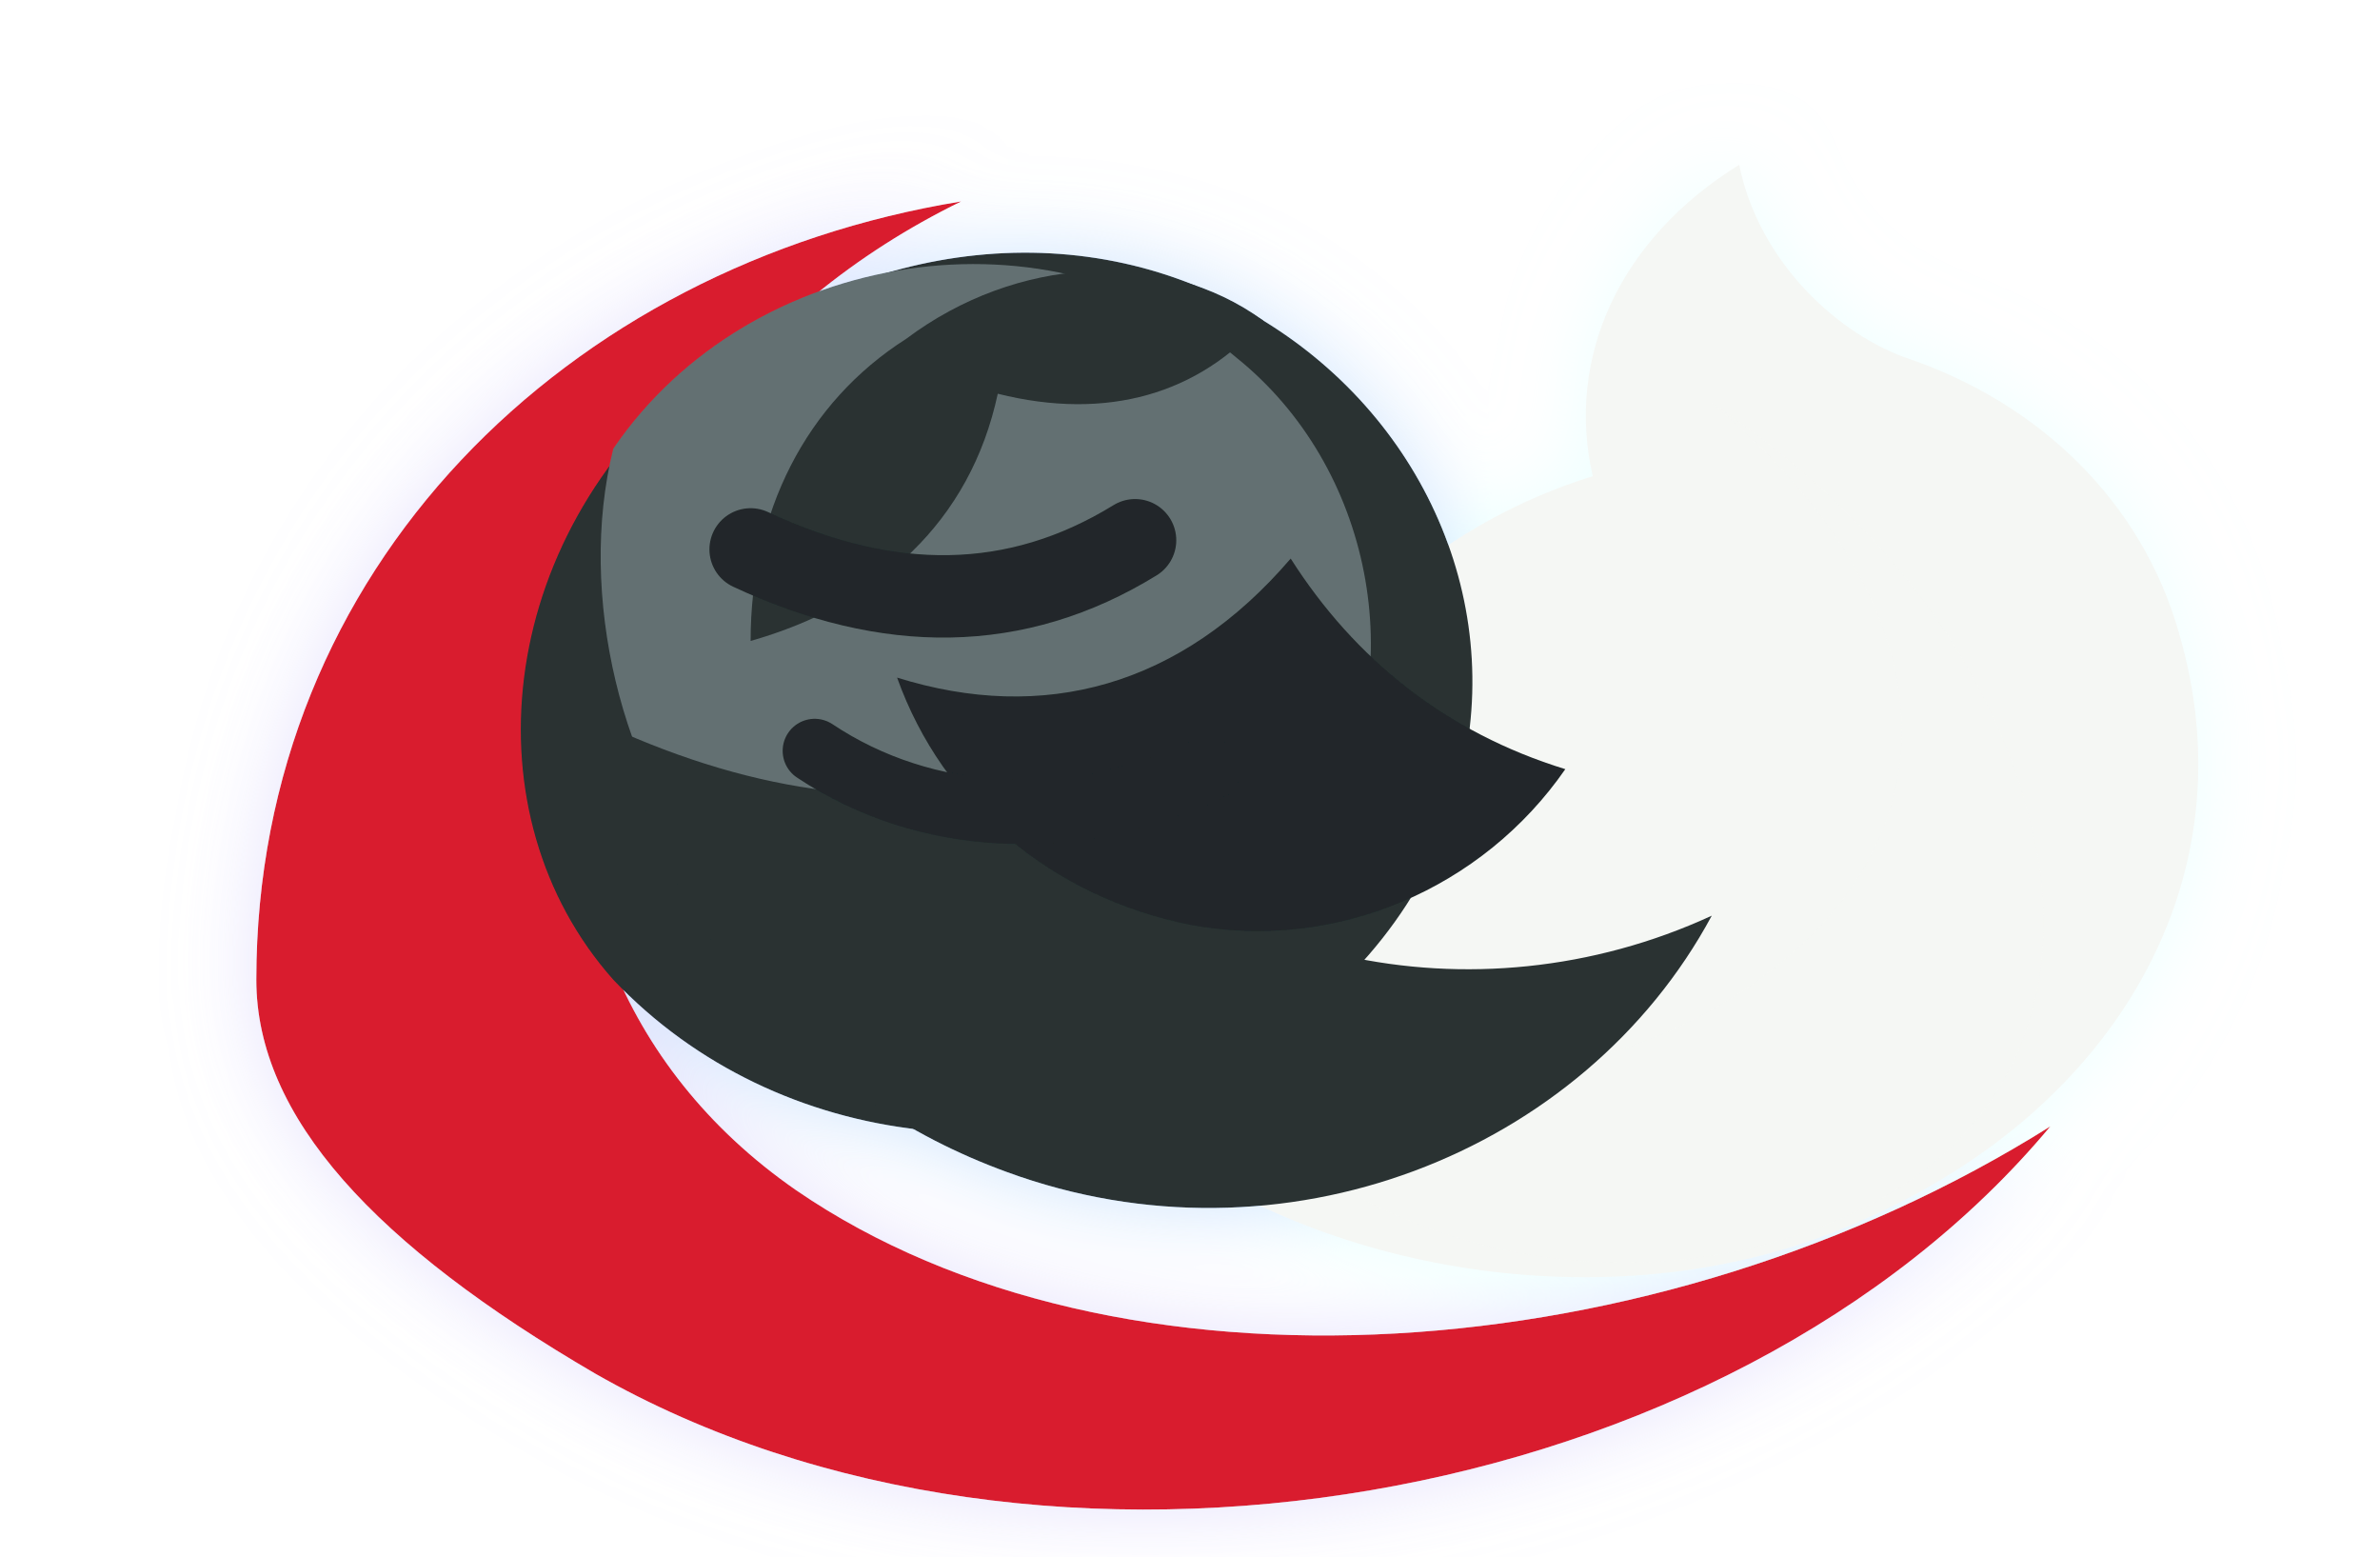
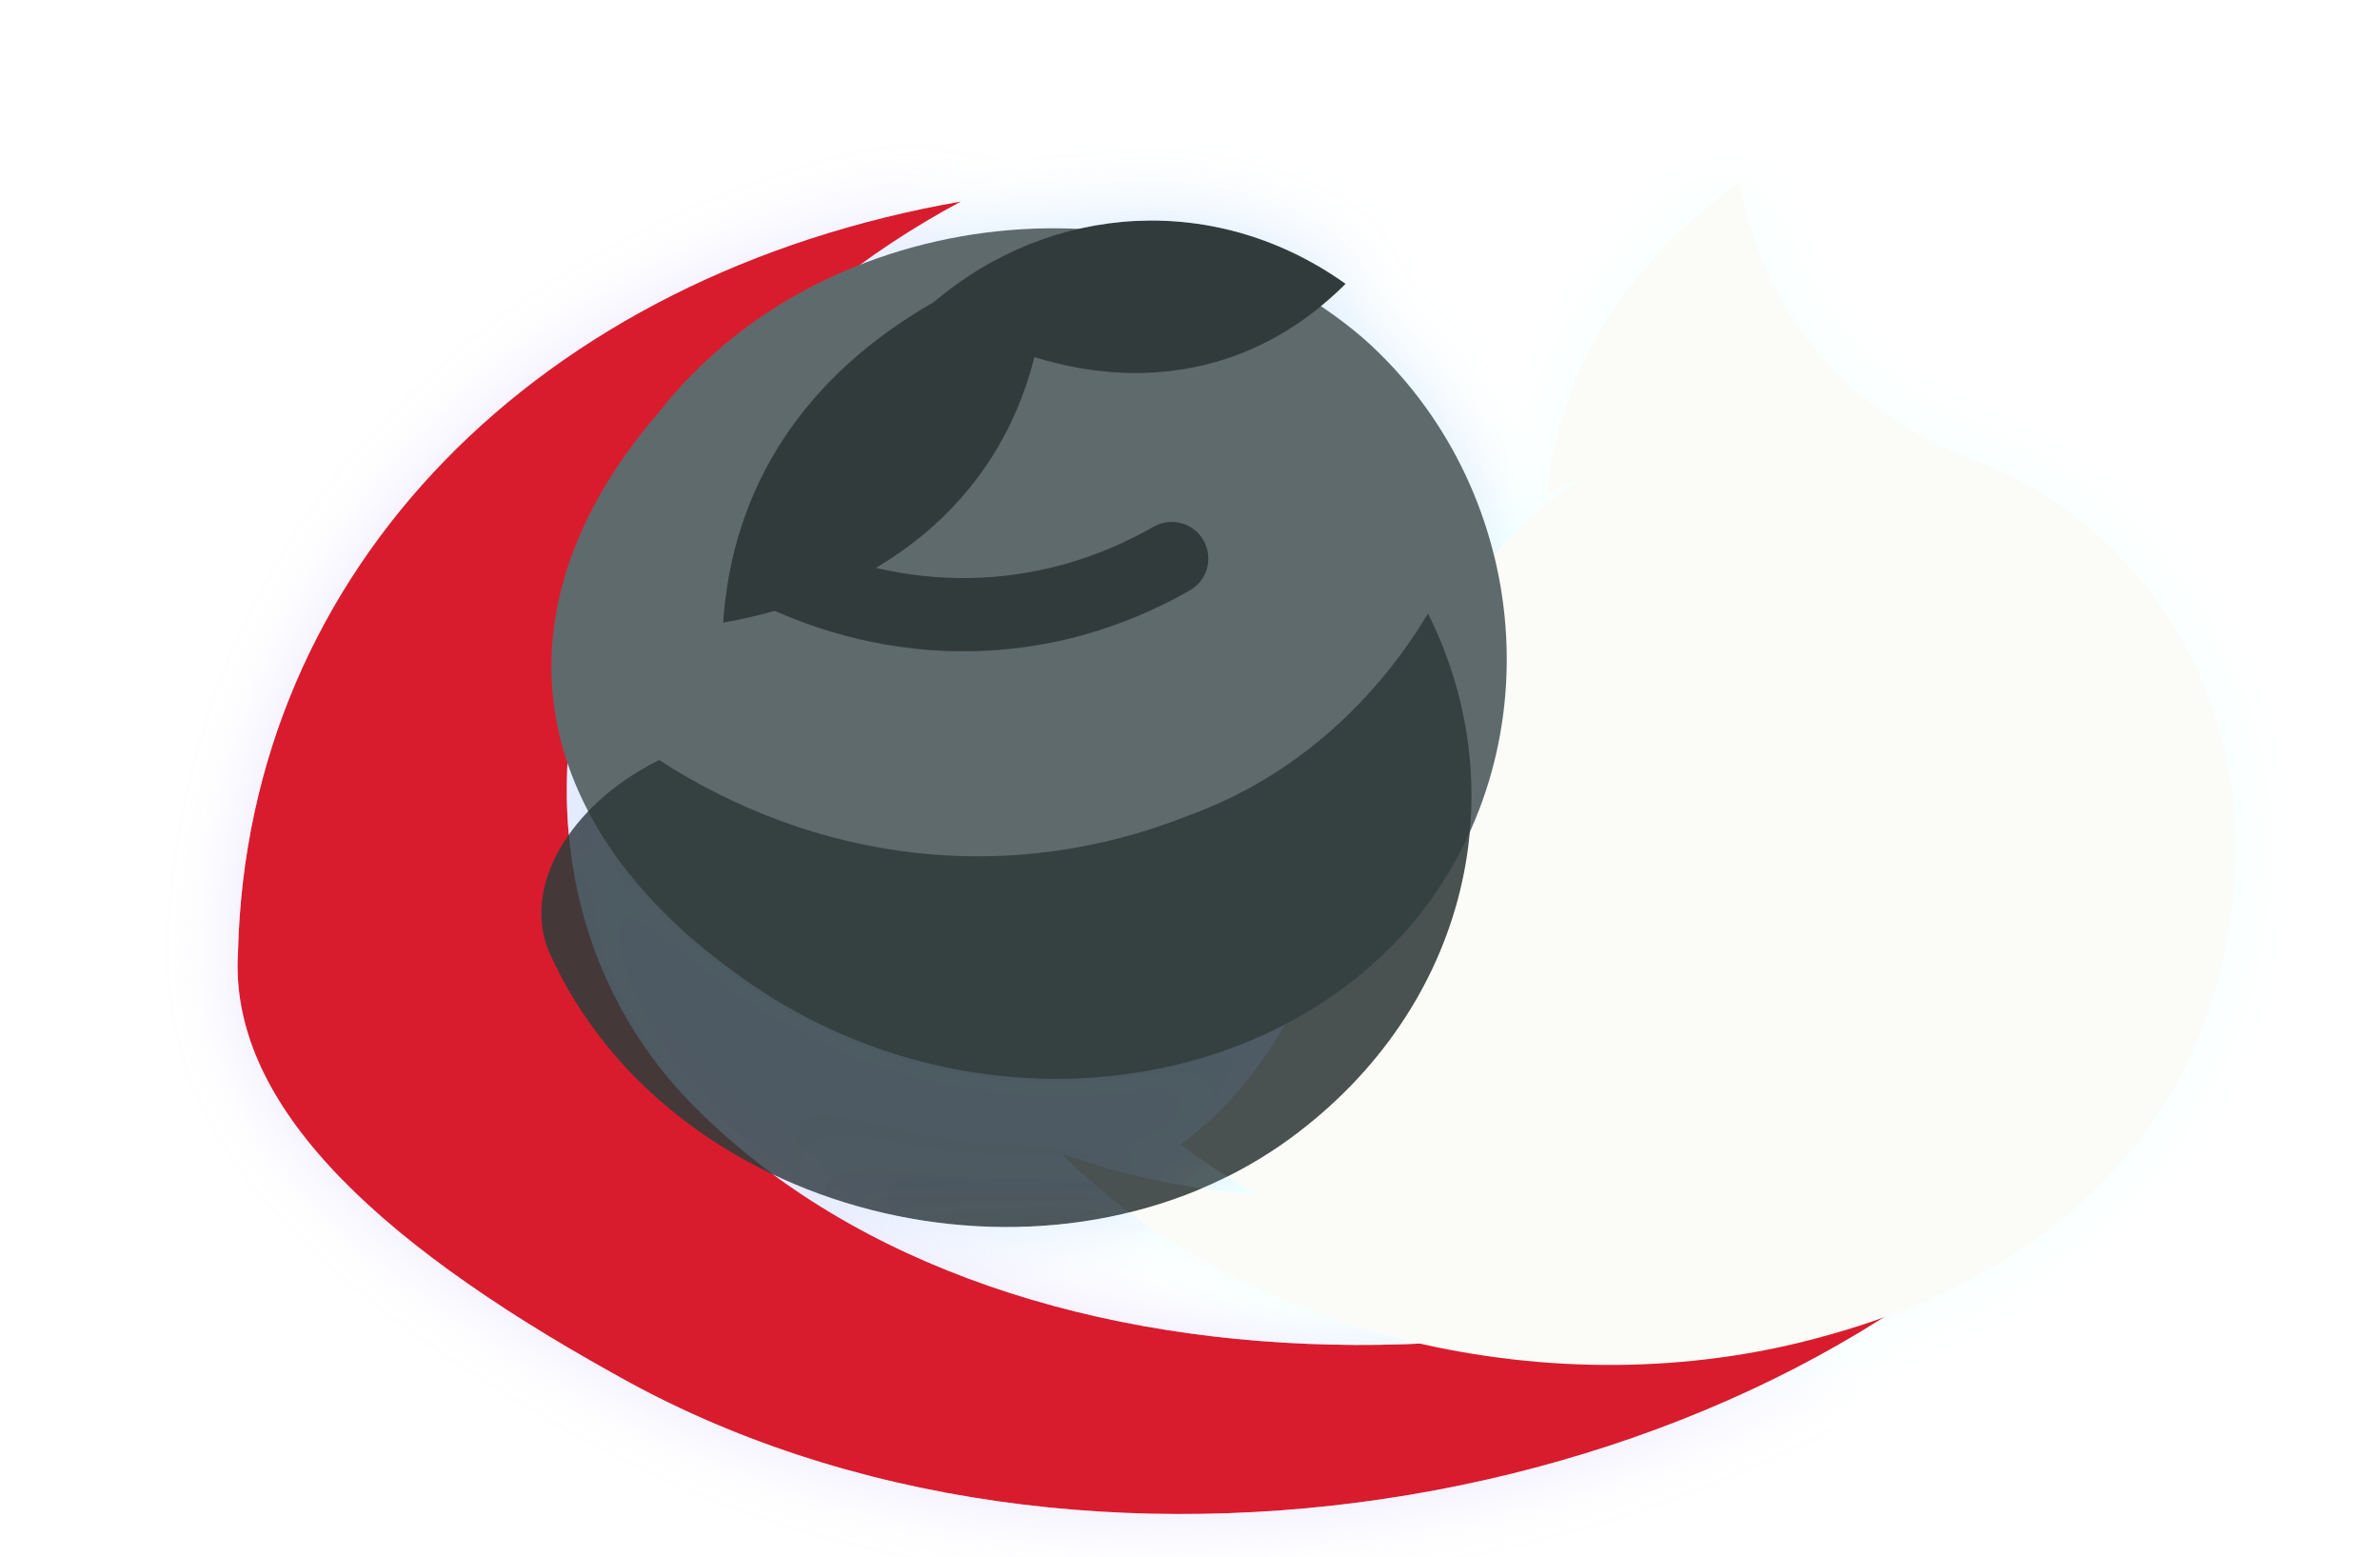
<svg xmlns="http://www.w3.org/2000/svg" viewBox="0 0 260 170" role="img" aria-labelledby="title desc">
  <defs>
-     <filter id="coolGlow" x="-18%" y="-28%" width="136%" height="156%">
-       <feGaussianBlur stdDeviation="4.5" result="blur" />
-       <feColorMatrix in="blur" type="matrix" values="0.38 0 0 0 0.38  0 0.52 0 0 0.60  0 0 0.78 0 0.94  0 0 0 0.55 0" />
+     <filter id="logoGlow" x="-18%" y="-28%" width="136%" height="156%">
+       <feGaussianBlur stdDeviation="4" result="blur" />
+       <feColorMatrix in="blur" type="matrix" values="0.44 0 0 0 0.38  0 0.54 0 0 0.62  0 0 0.82 0 0.95  0 0 0 0.48 0" />
      <feMerge>
        <feMergeNode />
        <feMergeNode in="SourceGraphic" />
      </feMerge>
    </filter>
  </defs>
-   <g filter="url(#coolGlow)">
-     <path fill="#d91f2e" d="M28 107C28 62 62 29 105 22 58 45 48 103 87 130c35 24 94 20 137-7-35 42-110 55-159 27-24-14-37-28-37-43Z" />
-     <path fill="#f5f7f4" d="M128 126c18 13 50 19 76 7 27-12 42-37 34-64-4-14-15-25-30-30-8-3-16-11-18-21-13 8-19 21-16 34-16 5-29 16-35 31-7 17-5 31-11 43Z" />
-     <path fill="#f5f7f4" d="M187 44c18 12 33 30 36 52 2 19-8 33-27 39-25 8-52-1-68-21 24 8 53 5 70-12 14-14 15-36-11-58Z" opacity="0.92" />
-     <path fill="#293233" d="M76 41c18-15 43-18 62-6 18 11 27 32 21 52-3 11-11 21-22 28-22 14-52 11-70-8-16-18-13-48 9-66Z" />
-     <path fill="#647072" d="M67 49c15-22 48-27 68-10 15 12 19 34 10 50-8 15-25 23-43 20-9-2-17-6-24-13-10-11-15-31-11-47Z" />
-     <path fill="#293233" d="M99 37c12-9 28-10 39-2-7 8-17 11-29 8-3 14-13 23-27 27 0-14 6-26 17-33Z" />
-     <path fill="#293233" d="M115 84c15 21 46 28 72 16-14 26-47 39-77 28-22-8-37-26-42-48 16 7 32 9 47 4Z" />
-     <path fill="#202829" d="M141 61c7 11 17 19 30 23-9 13-25 20-41 17-15-3-27-13-32-27 16 5 31 1 43-13Z" />
-     <path fill="none" stroke="#202829" stroke-linecap="round" stroke-width="9" d="M82 60c15 7 29 7 42-1" />
-     <path fill="none" stroke="#202829" stroke-linecap="round" stroke-width="7" d="M89 82c12 8 28 9 43 2" />
+   <g filter="url(#logoGlow)">
+     <path fill="#d81f2d" d="M26 104C27 62 59 30 105 22 62 45 49 94 76 121c35 35 106 33 153 3-35 41-111 55-162 26-27-15-42-30-41-46Z" />
+     <path fill="#fbfcf8" d="M169 54c1-12 8-25 21-34 3 15 12 25 25 30 19 7 31 26 29 47-2 25-19 42-45 49-29 8-63 0-83-20 25 9 57 5 76-11 16-14 22-35 12-53-9-17-23-15-35-8Z" />
+     <path fill="#fbfcf8" d="M154 75c8-18 25-31 46-32 3 13 17 21 27 29 12 10 15 29 6 44-18 30-72 33-104 9 15-11 19-32 25-50Z" />
+     <path fill="#fbfcf8" d="M190 23c-14 12-20 24-17 39l31-13c-9-6-13-15-14-26Z" />
+     <path fill="#5f6a6c" d="M72 45c18-23 55-27 77-8 18 16 21 44 6 63-17 21-51 24-75 6-22-16-27-39-8-61Z" />
+     <path fill="#313a3b" d="M102 33c13-11 31-12 45-2-9 9-21 12-34 8-4 16-17 26-34 29 1-15 9-27 23-35Z" />
+     <path fill="#313a3b" d="M72 83c17 11 38 14 58 6 11-4 20-12 26-22 10 20 4 44-16 58-26 18-67 8-80-21-3-7 2-16 12-21Z" opacity="0.88" />
+     <path fill="none" stroke="#313a3b" stroke-linecap="round" stroke-width="8" d="M84 62c14 7 30 7 44-1" />
  </g>
</svg>
